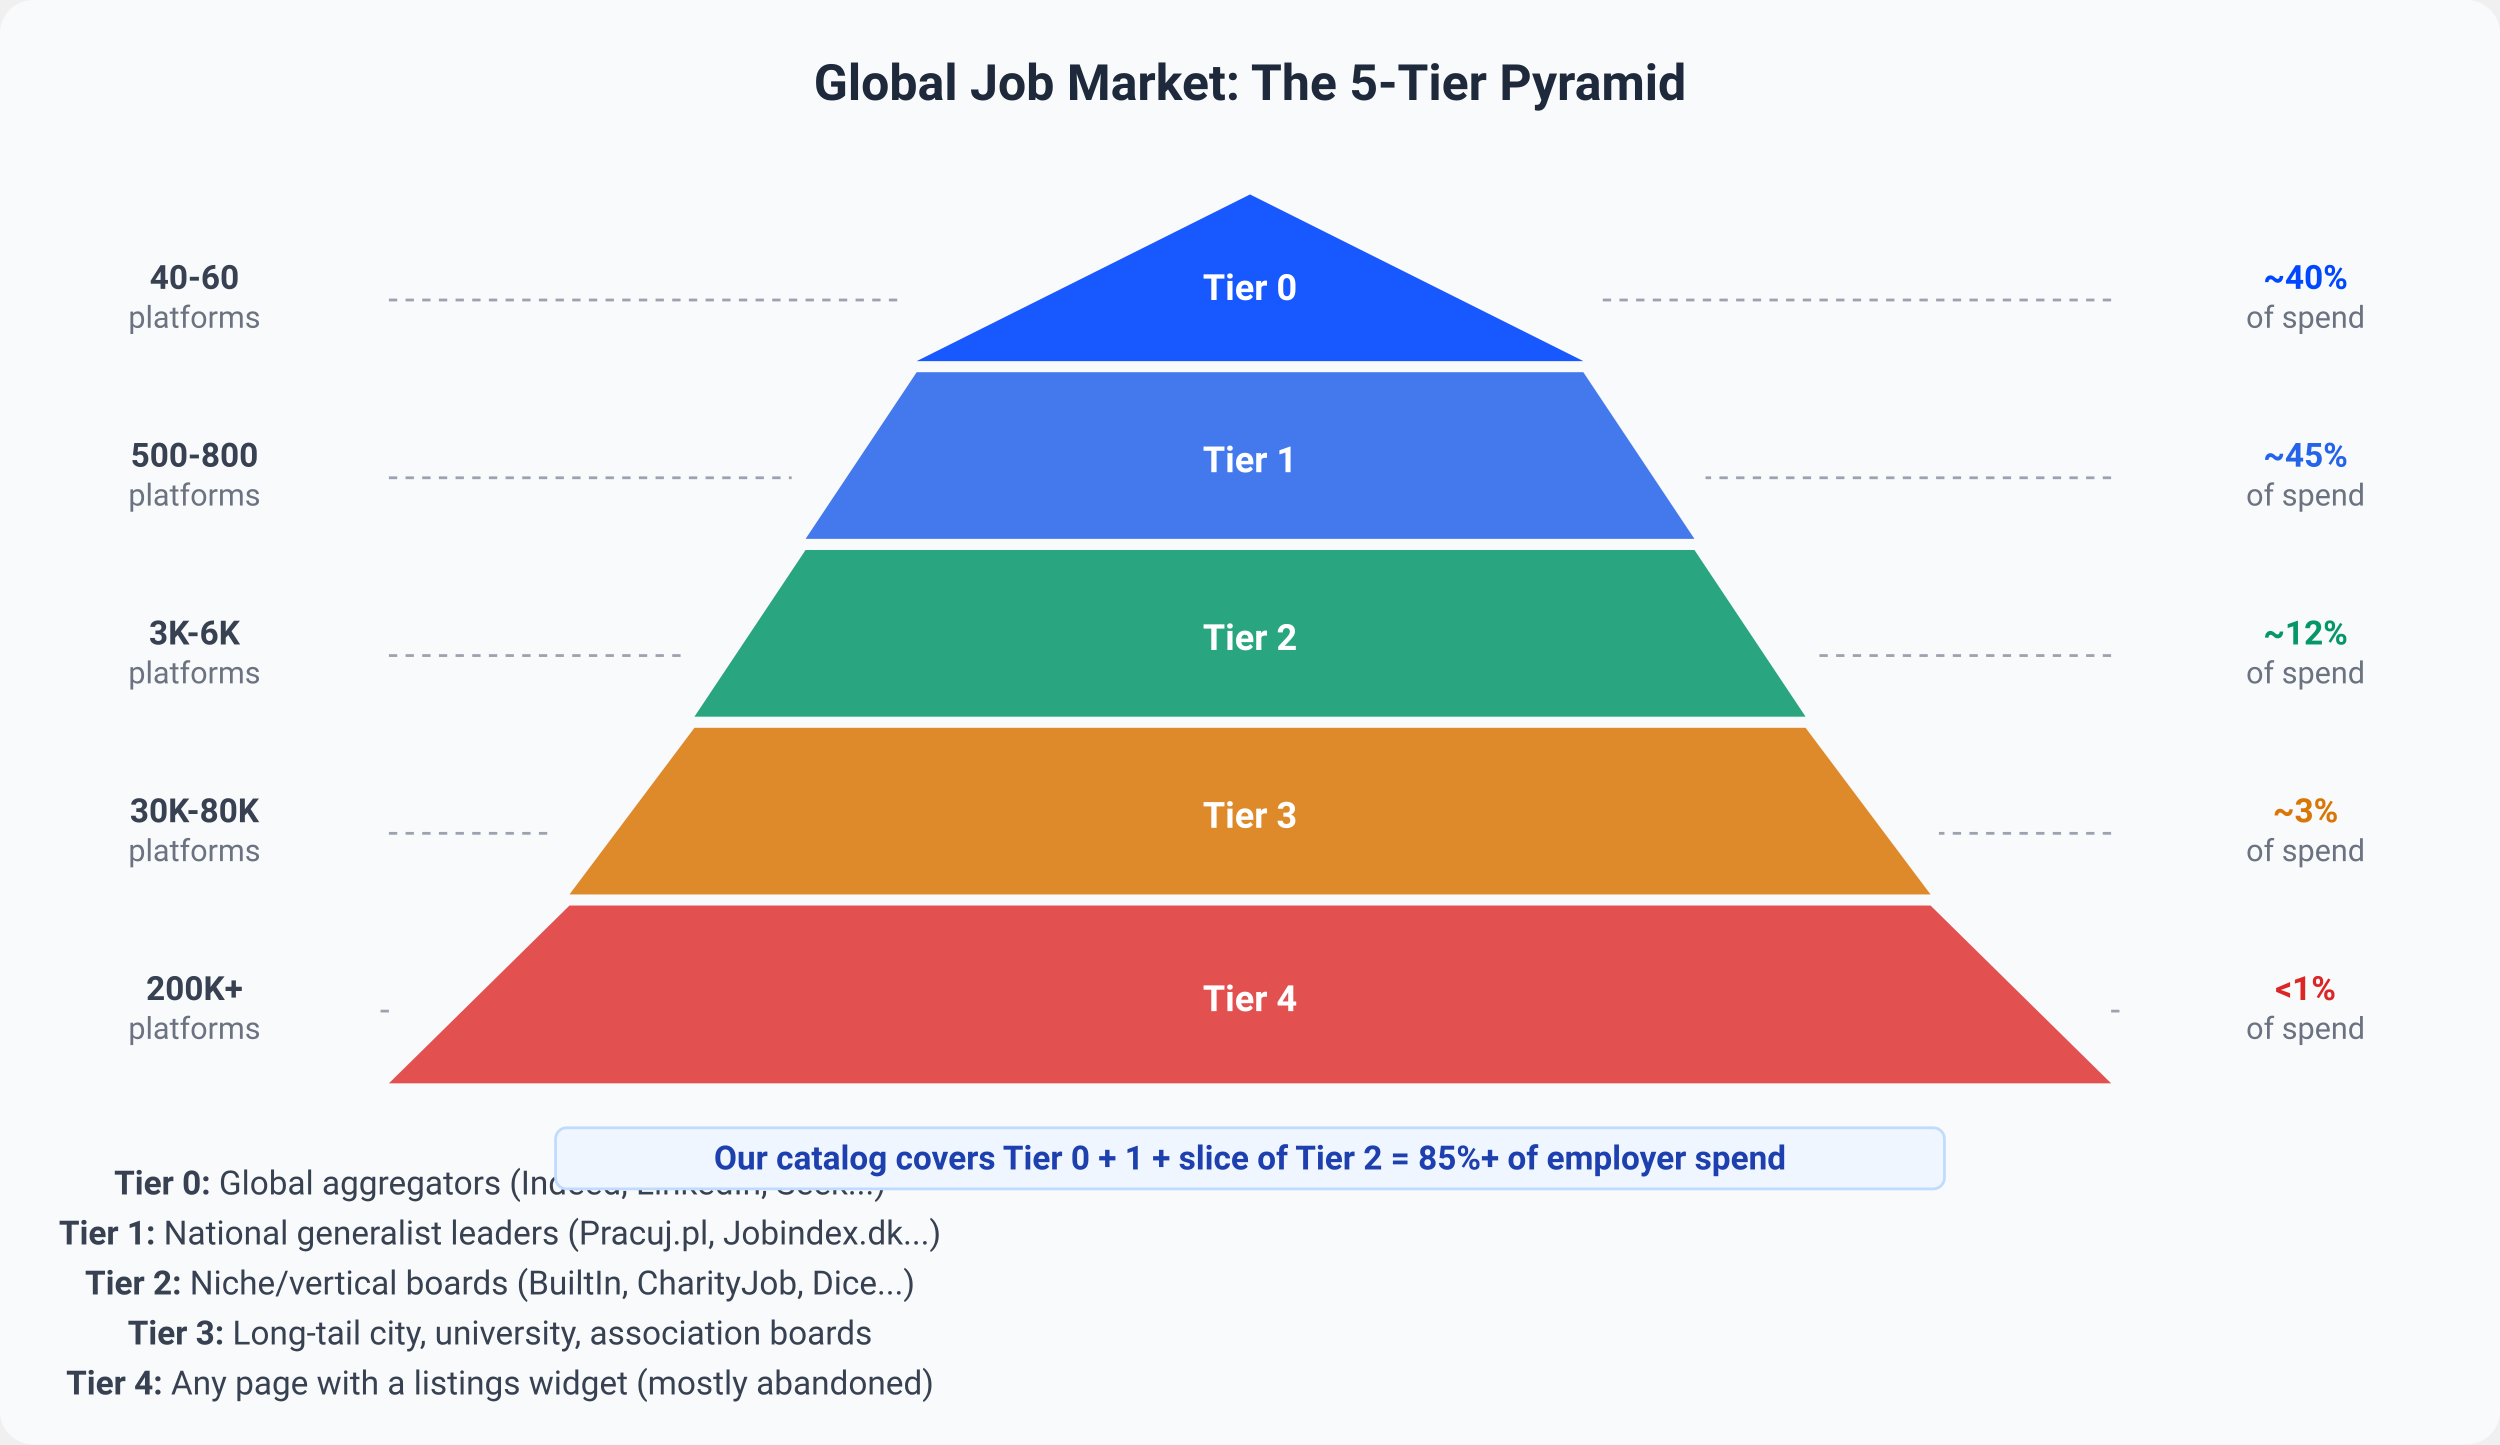
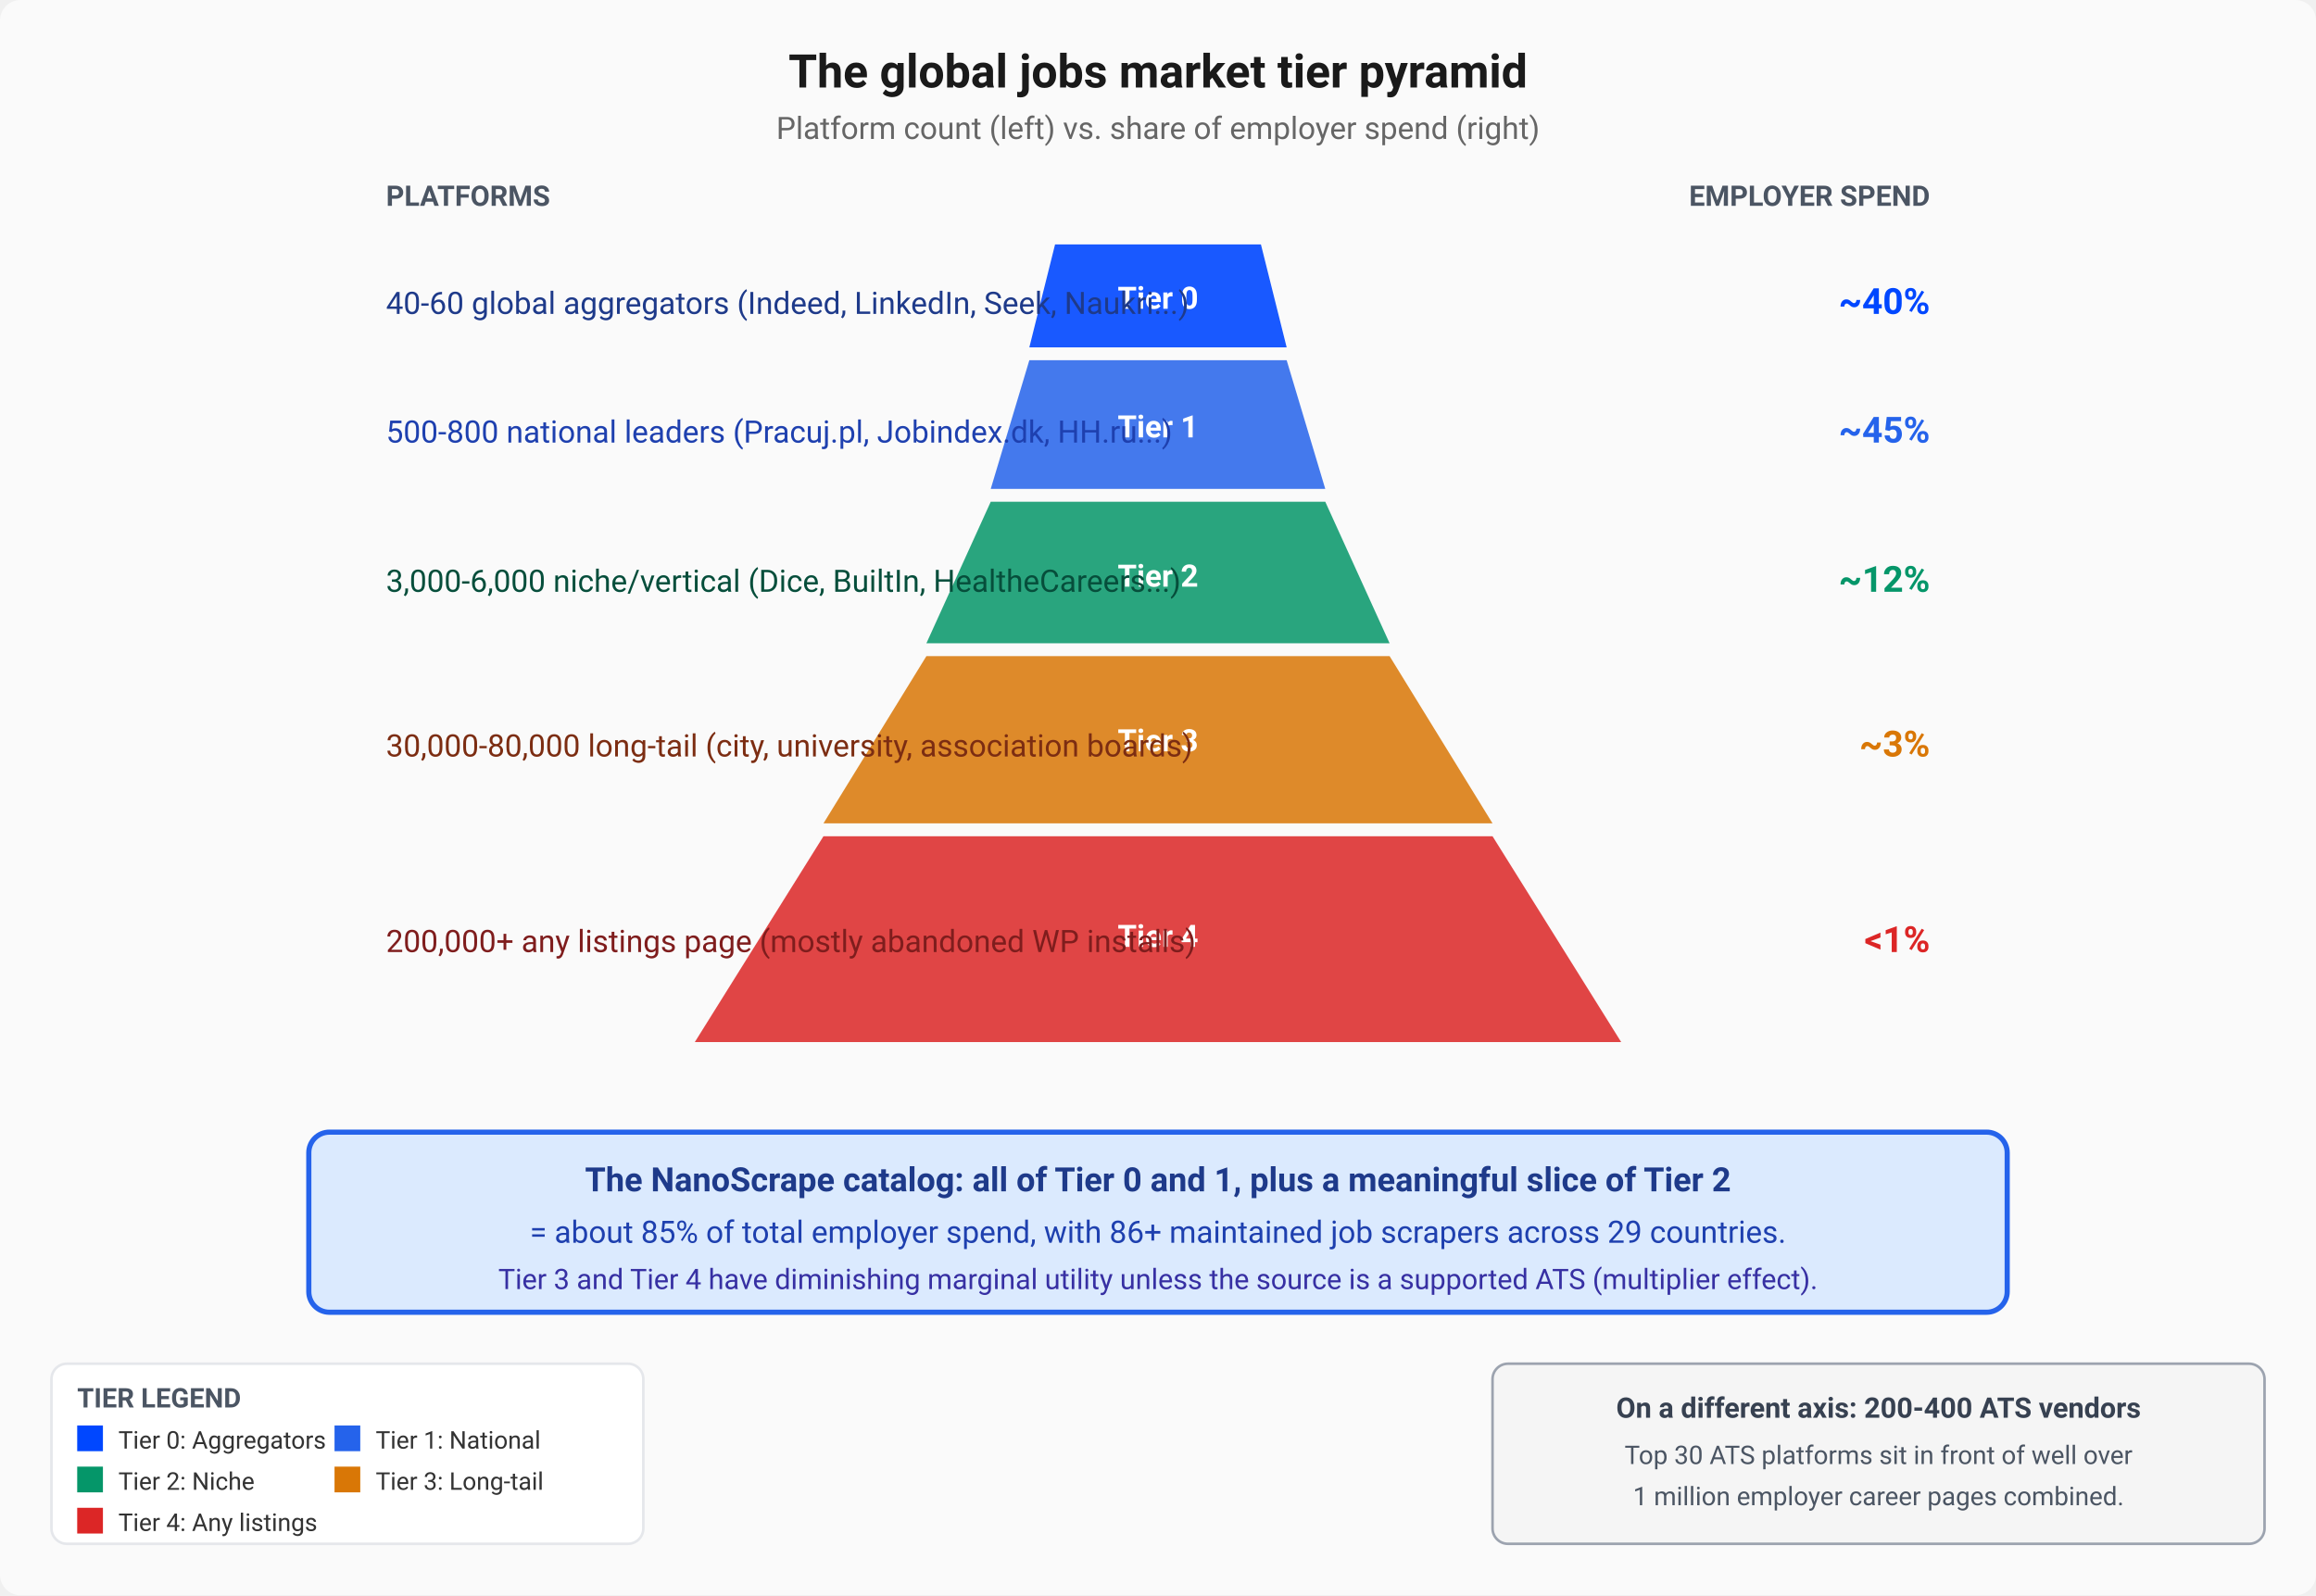
- <svg xmlns="http://www.w3.org/2000/svg" viewBox="0 0 900 520" width="100%" style="max-width:900px" role="img" aria-labelledby="pyramid-title pyramid-desc">
-   <defs>
-     <style>
-       text { font-family: -apple-system, BlinkMacSystemFont, 'Segoe UI', Roboto, sans-serif; }
-     </style>
-   </defs>
-   <rect width="900" height="520" fill="#f8fafc" rx="12" />
-   <text x="450" y="36" text-anchor="middle" font-size="18" font-weight="700" fill="#1e293b">Global Job Market: The 5-Tier Pyramid</text>
-   <polygon points="450,70 330,130 570,130" fill="#0047ff" opacity="0.9" />
-   <text x="450" y="108" text-anchor="middle" font-size="13" font-weight="700" fill="#fff">Tier 0</text>
-   <polygon points="330,134 570,134 610,194 290,194" fill="#2563eb" opacity="0.85" />
-   <text x="450" y="170" text-anchor="middle" font-size="13" font-weight="700" fill="#fff">Tier 1</text>
-   <polygon points="290,198 610,198 650,258 250,258" fill="#059669" opacity="0.85" />
-   <text x="450" y="234" text-anchor="middle" font-size="13" font-weight="700" fill="#fff">Tier 2</text>
-   <polygon points="250,262 650,262 695,322 205,322" fill="#d97706" opacity="0.85" />
-   <text x="450" y="298" text-anchor="middle" font-size="13" font-weight="700" fill="#fff">Tier 3</text>
-   <polygon points="205,326 695,326 760,390 140,390" fill="#dc2626" opacity="0.8" />
-   <text x="450" y="364" text-anchor="middle" font-size="13" font-weight="700" fill="#fff">Tier 4</text>
-   <text x="70" y="104" text-anchor="middle" font-size="12" fill="#374151" font-weight="600">40-60</text>
-   <text x="70" y="118" text-anchor="middle" font-size="11" fill="#6b7280">platforms</text>
-   <line x1="140" y1="108" x2="325" y2="108" stroke="#9ca3af" stroke-width="1" stroke-dasharray="3,3" />
-   <text x="70" y="168" text-anchor="middle" font-size="12" fill="#374151" font-weight="600">500-800</text>
-   <text x="70" y="182" text-anchor="middle" font-size="11" fill="#6b7280">platforms</text>
-   <line x1="140" y1="172" x2="285" y2="172" stroke="#9ca3af" stroke-width="1" stroke-dasharray="3,3" />
-   <text x="70" y="232" text-anchor="middle" font-size="12" fill="#374151" font-weight="600">3K-6K</text>
-   <text x="70" y="246" text-anchor="middle" font-size="11" fill="#6b7280">platforms</text>
-   <line x1="140" y1="236" x2="245" y2="236" stroke="#9ca3af" stroke-width="1" stroke-dasharray="3,3" />
-   <text x="70" y="296" text-anchor="middle" font-size="12" fill="#374151" font-weight="600">30K-80K</text>
-   <text x="70" y="310" text-anchor="middle" font-size="11" fill="#6b7280">platforms</text>
-   <line x1="140" y1="300" x2="200" y2="300" stroke="#9ca3af" stroke-width="1" stroke-dasharray="3,3" />
-   <text x="70" y="360" text-anchor="middle" font-size="12" fill="#374151" font-weight="600">200K+</text>
-   <text x="70" y="374" text-anchor="middle" font-size="11" fill="#6b7280">platforms</text>
-   <line x1="140" y1="364" x2="136" y2="364" stroke="#9ca3af" stroke-width="1" stroke-dasharray="3,3" />
-   <text x="830" y="104" text-anchor="middle" font-size="12" fill="#0047ff" font-weight="700">~40%</text>
-   <text x="830" y="118" text-anchor="middle" font-size="11" fill="#6b7280">of spend</text>
-   <line x1="760" y1="108" x2="574" y2="108" stroke="#9ca3af" stroke-width="1" stroke-dasharray="3,3" />
-   <text x="830" y="168" text-anchor="middle" font-size="12" fill="#2563eb" font-weight="700">~45%</text>
-   <text x="830" y="182" text-anchor="middle" font-size="11" fill="#6b7280">of spend</text>
-   <line x1="760" y1="172" x2="614" y2="172" stroke="#9ca3af" stroke-width="1" stroke-dasharray="3,3" />
-   <text x="830" y="232" text-anchor="middle" font-size="12" fill="#059669" font-weight="700">~12%</text>
-   <text x="830" y="246" text-anchor="middle" font-size="11" fill="#6b7280">of spend</text>
-   <line x1="760" y1="236" x2="654" y2="236" stroke="#9ca3af" stroke-width="1" stroke-dasharray="3,3" />
-   <text x="830" y="296" text-anchor="middle" font-size="12" fill="#d97706" font-weight="700">~3%</text>
-   <text x="830" y="310" text-anchor="middle" font-size="11" fill="#6b7280">of spend</text>
-   <line x1="760" y1="300" x2="698" y2="300" stroke="#9ca3af" stroke-width="1" stroke-dasharray="3,3" />
-   <text x="830" y="360" text-anchor="middle" font-size="12" fill="#dc2626" font-weight="700">&lt;1%</text>
-   <text x="830" y="374" text-anchor="middle" font-size="11" fill="#6b7280">of spend</text>
-   <line x1="760" y1="364" x2="764" y2="364" stroke="#9ca3af" stroke-width="1" stroke-dasharray="3,3" />
-   <text x="450" y="430" text-anchor="middle" font-size="12" fill="#374151">
-     <tspan x="180" dy="0" font-weight="600">Tier 0:</tspan>
-     <tspan> Global aggregators (Indeed, LinkedIn, Seek...)</tspan>
-   </text>
-   <text x="450" y="448" text-anchor="middle" font-size="12" fill="#374151">
-     <tspan x="180" dy="0" font-weight="600">Tier 1:</tspan>
-     <tspan> National generalist leaders (Pracuj.pl, Jobindex.dk...)</tspan>
-   </text>
-   <text x="450" y="466" text-anchor="middle" font-size="12" fill="#374151">
-     <tspan x="180" dy="0" font-weight="600">Tier 2:</tspan>
-     <tspan> Niche/vertical boards (BuiltIn, CharityJob, Dice...)</tspan>
-   </text>
-   <text x="450" y="484" text-anchor="middle" font-size="12" fill="#374151">
-     <tspan x="180" dy="0" font-weight="600">Tier 3:</tspan>
-     <tspan> Long-tail city, university, association boards</tspan>
-   </text>
-   <text x="450" y="502" text-anchor="middle" font-size="12" fill="#374151">
-     <tspan x="180" dy="0" font-weight="600">Tier 4:</tspan>
-     <tspan> Any page with a listings widget (mostly abandoned)</tspan>
-   </text>
-   <rect x="200" y="406" width="500" height="22" fill="#eff6ff" rx="4" stroke="#bfdbfe" stroke-width="1" />
-   <text x="450" y="421" text-anchor="middle" font-size="12" fill="#1e40af" font-weight="600">Our catalog covers Tier 0 + 1 + slice of Tier 2 = 85%+ of employer spend</text>
+ <svg xmlns="http://www.w3.org/2000/svg" viewBox="0 0 900 620" width="100%" style="max-width:900px;font-family:-apple-system,BlinkMacSystemFont,'Segoe UI',Roboto,Helvetica,Arial,sans-serif" role="img" aria-labelledby="pyramid-title pyramid-desc">
+   <rect width="900" height="620" fill="#fafafa" rx="8" />
+   <text x="450" y="34" font-size="18" font-weight="700" fill="#1a1a1a" text-anchor="middle">The global jobs market tier pyramid</text>
+   <text x="450" y="54" font-size="12" fill="#666" text-anchor="middle">Platform count (left) vs. share of employer spend (right)</text>
+   <text x="150" y="80" font-size="11" font-weight="600" fill="#4b5563">PLATFORMS</text>
+   <text x="750" y="80" font-size="11" font-weight="600" fill="#4b5563" text-anchor="end">EMPLOYER SPEND</text>
+   <polygon points="410,95 490,95 500,135 400,135" fill="#0047ff" opacity="0.9" />
+   <text x="450" y="120" font-size="12" font-weight="700" fill="white" text-anchor="middle">Tier 0</text>
+   <text x="150" y="122" font-size="12" fill="#1e3a8a">40-60 global aggregators (Indeed, LinkedIn, Seek, Naukri...)</text>
+   <text x="750" y="122" font-size="14" font-weight="700" fill="#0047ff" text-anchor="end">~40%</text>
+   <polygon points="400,140 500,140 515,190 385,190" fill="#2563eb" opacity="0.85" />
+   <text x="450" y="170" font-size="12" font-weight="700" fill="white" text-anchor="middle">Tier 1</text>
+   <text x="150" y="172" font-size="12" fill="#1e40af">500-800 national leaders (Pracuj.pl, Jobindex.dk, HH.ru...)</text>
+   <text x="750" y="172" font-size="14" font-weight="700" fill="#2563eb" text-anchor="end">~45%</text>
+   <polygon points="385,195 515,195 540,250 360,250" fill="#059669" opacity="0.85" />
+   <text x="450" y="228" font-size="12" font-weight="700" fill="white" text-anchor="middle">Tier 2</text>
+   <text x="150" y="230" font-size="12" fill="#064e3b">3,000-6,000 niche/vertical (Dice, BuiltIn, HealtheCareers...)</text>
+   <text x="750" y="230" font-size="14" font-weight="700" fill="#059669" text-anchor="end">~12%</text>
+   <polygon points="360,255 540,255 580,320 320,320" fill="#d97706" opacity="0.85" />
+   <text x="450" y="292" font-size="12" font-weight="700" fill="white" text-anchor="middle">Tier 3</text>
+   <text x="150" y="294" font-size="12" fill="#7c2d12">30,000-80,000 long-tail (city, university, association boards)</text>
+   <text x="750" y="294" font-size="14" font-weight="700" fill="#d97706" text-anchor="end">~3%</text>
+   <polygon points="320,325 580,325 630,405 270,405" fill="#dc2626" opacity="0.85" />
+   <text x="450" y="368" font-size="12" font-weight="700" fill="white" text-anchor="middle">Tier 4</text>
+   <text x="150" y="370" font-size="12" fill="#7f1d1d">200,000+ any listings page (mostly abandoned WP installs)</text>
+   <text x="750" y="370" font-size="14" font-weight="700" fill="#dc2626" text-anchor="end">&lt;1%</text>
+   <rect x="120" y="440" width="660" height="70" fill="#dbeafe" stroke="#2563eb" stroke-width="2" rx="8" />
+   <text x="450" y="463" font-size="13" font-weight="700" fill="#1e3a8a" text-anchor="middle">The NanoScrape catalog: all of Tier 0 and 1, plus a meaningful slice of Tier 2</text>
+   <text x="450" y="483" font-size="12" fill="#1e40af" text-anchor="middle">= about 85% of total employer spend, with 86+ maintained job scrapers across 29 countries.</text>
+   <text x="450" y="501" font-size="11" fill="#3730a3" text-anchor="middle">Tier 3 and Tier 4 have diminishing marginal utility unless the source is a supported ATS (multiplier effect).</text>
+   <rect x="580" y="530" width="300" height="70" fill="#f5f5f5" stroke="#9ca3af" stroke-width="1" rx="6" />
+   <text x="730" y="551" font-size="11" font-weight="700" fill="#374151" text-anchor="middle">On a different axis: 200-400 ATS vendors</text>
+   <text x="730" y="569" font-size="10" fill="#4b5563" text-anchor="middle">Top 30 ATS platforms sit in front of well over</text>
+   <text x="730" y="585" font-size="10" fill="#4b5563" text-anchor="middle">1 million employer career pages combined.</text>
+   <rect x="20" y="530" width="230" height="70" fill="white" stroke="#e5e7eb" stroke-width="1" rx="6" />
+   <text x="30" y="547" font-size="10.5" font-weight="700" fill="#4b5563">TIER LEGEND</text>
+   <rect x="30" y="554" width="10" height="10" fill="#0047ff" />
+   <text x="46" y="563" font-size="9.5" fill="#333">Tier 0: Aggregators</text>
+   <rect x="130" y="554" width="10" height="10" fill="#2563eb" />
+   <text x="146" y="563" font-size="9.5" fill="#333">Tier 1: National</text>
+   <rect x="30" y="570" width="10" height="10" fill="#059669" />
+   <text x="46" y="579" font-size="9.5" fill="#333">Tier 2: Niche</text>
+   <rect x="130" y="570" width="10" height="10" fill="#d97706" />
+   <text x="146" y="579" font-size="9.5" fill="#333">Tier 3: Long-tail</text>
+   <rect x="30" y="586" width="10" height="10" fill="#dc2626" />
+   <text x="46" y="595" font-size="9.5" fill="#333">Tier 4: Any listings</text>
</svg>
